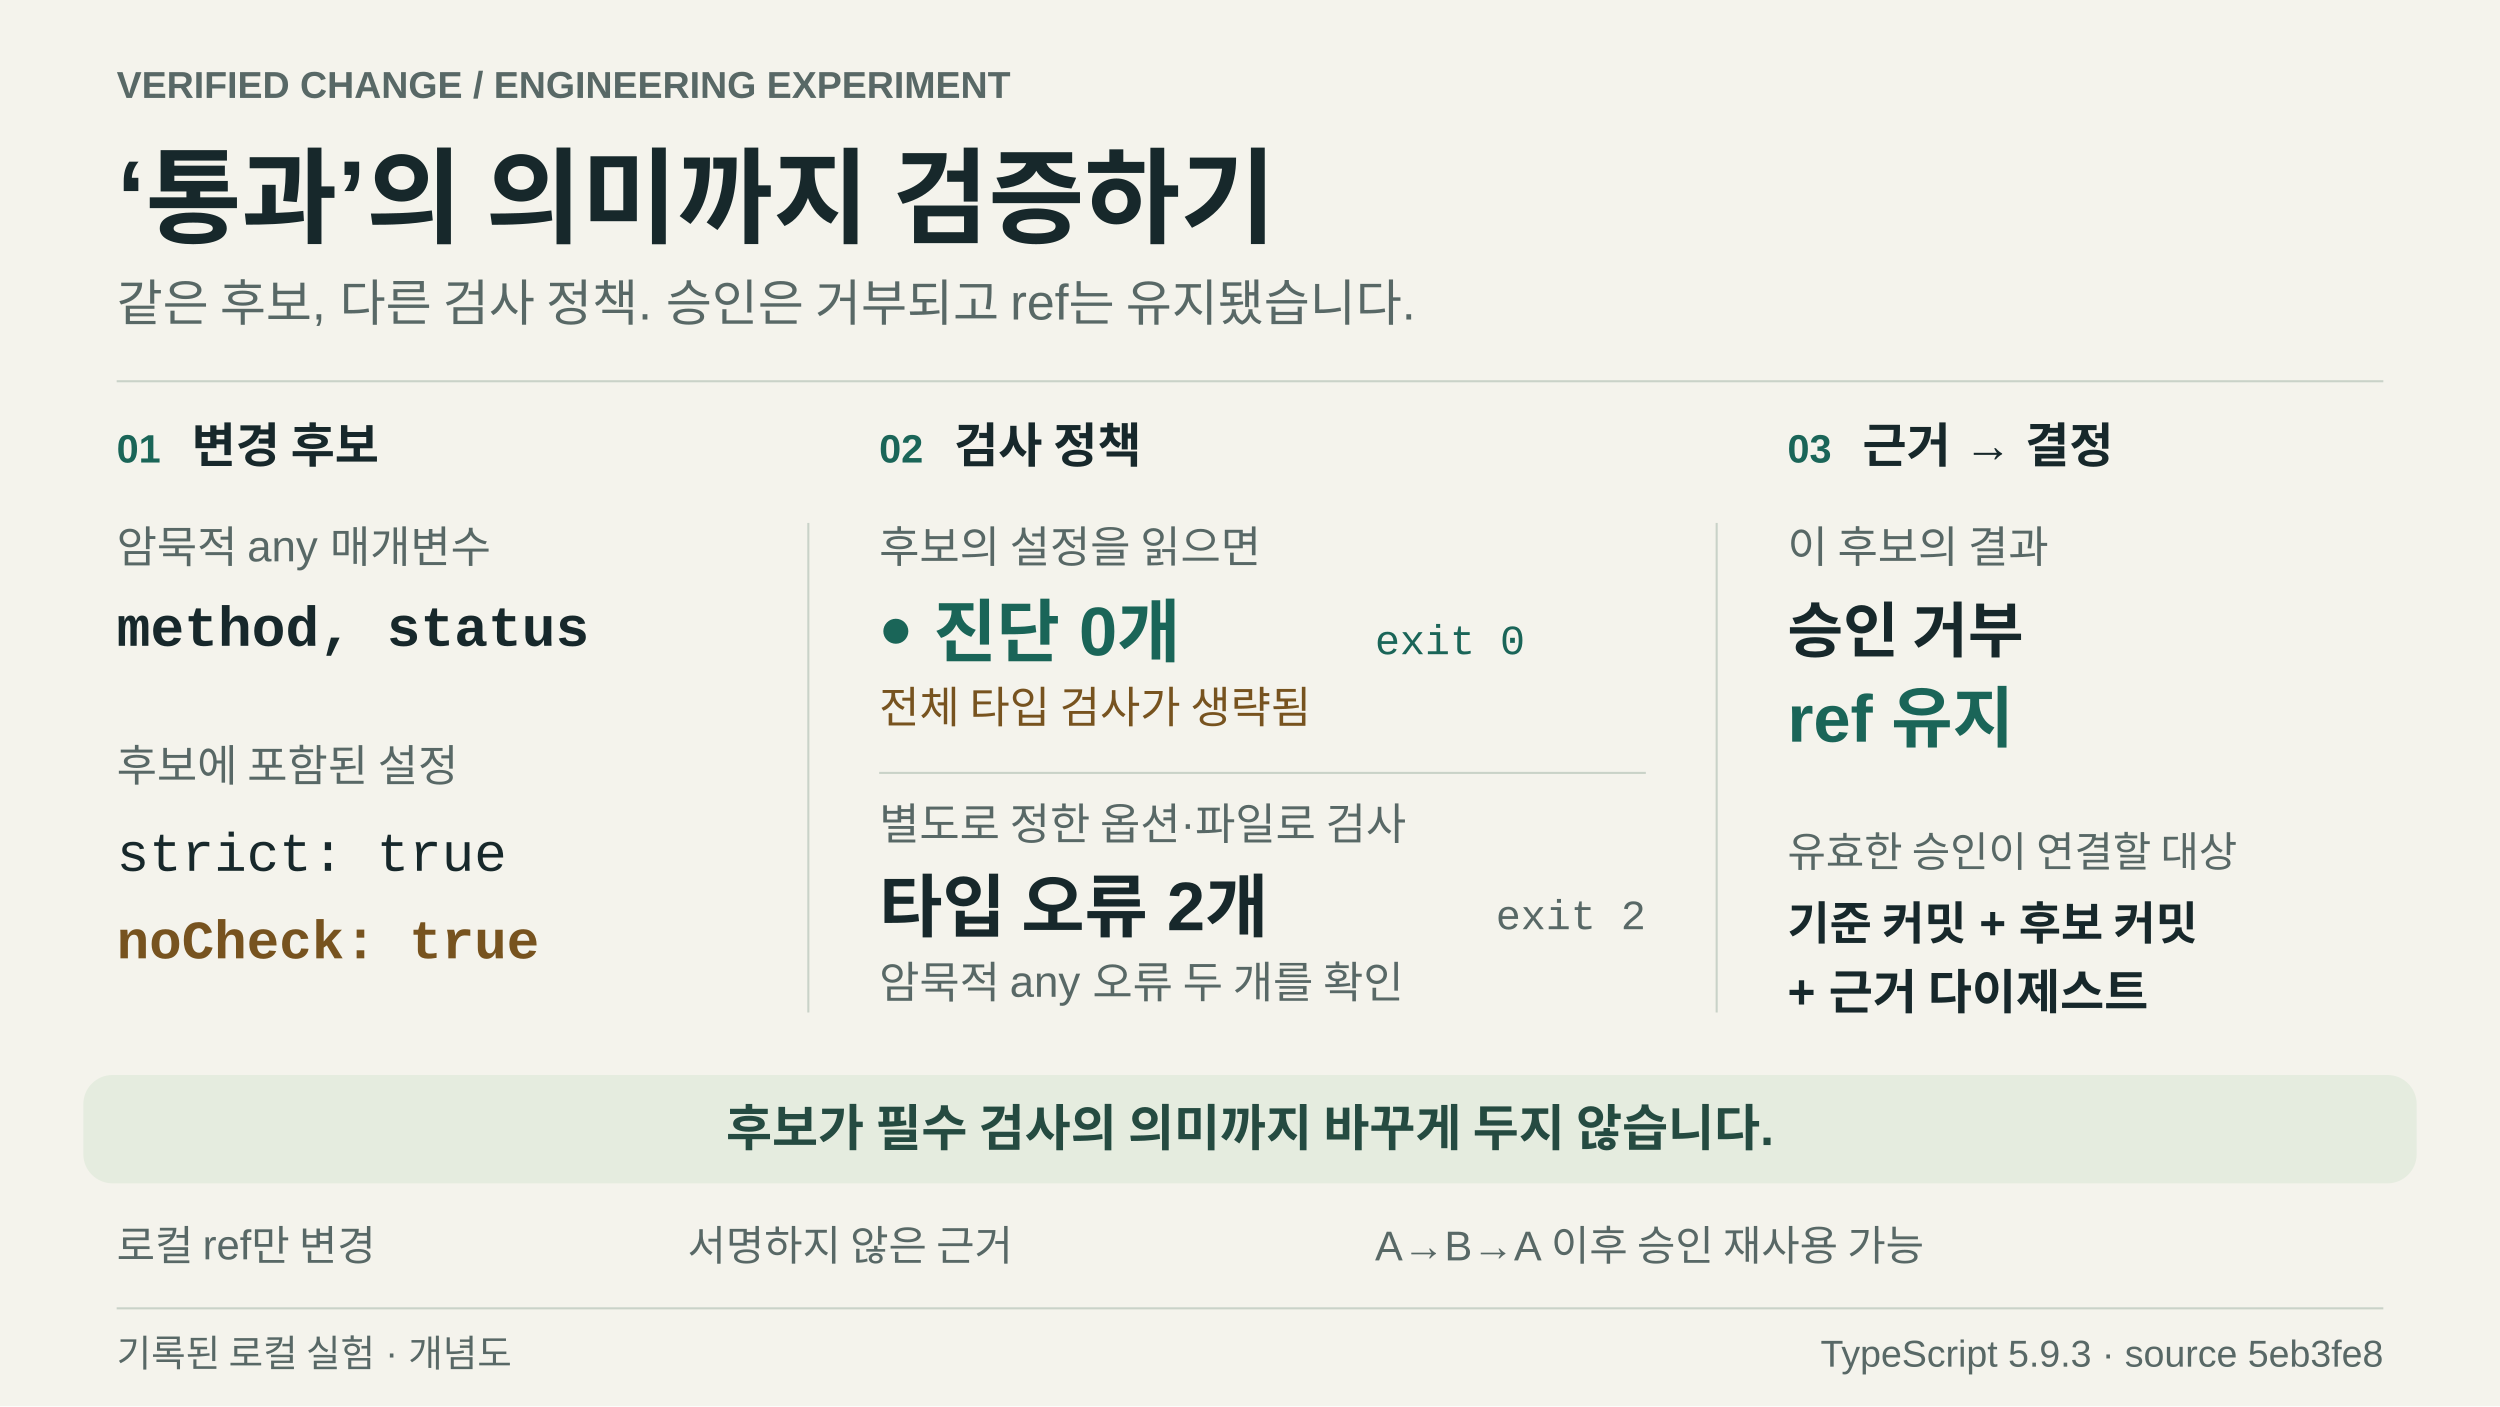
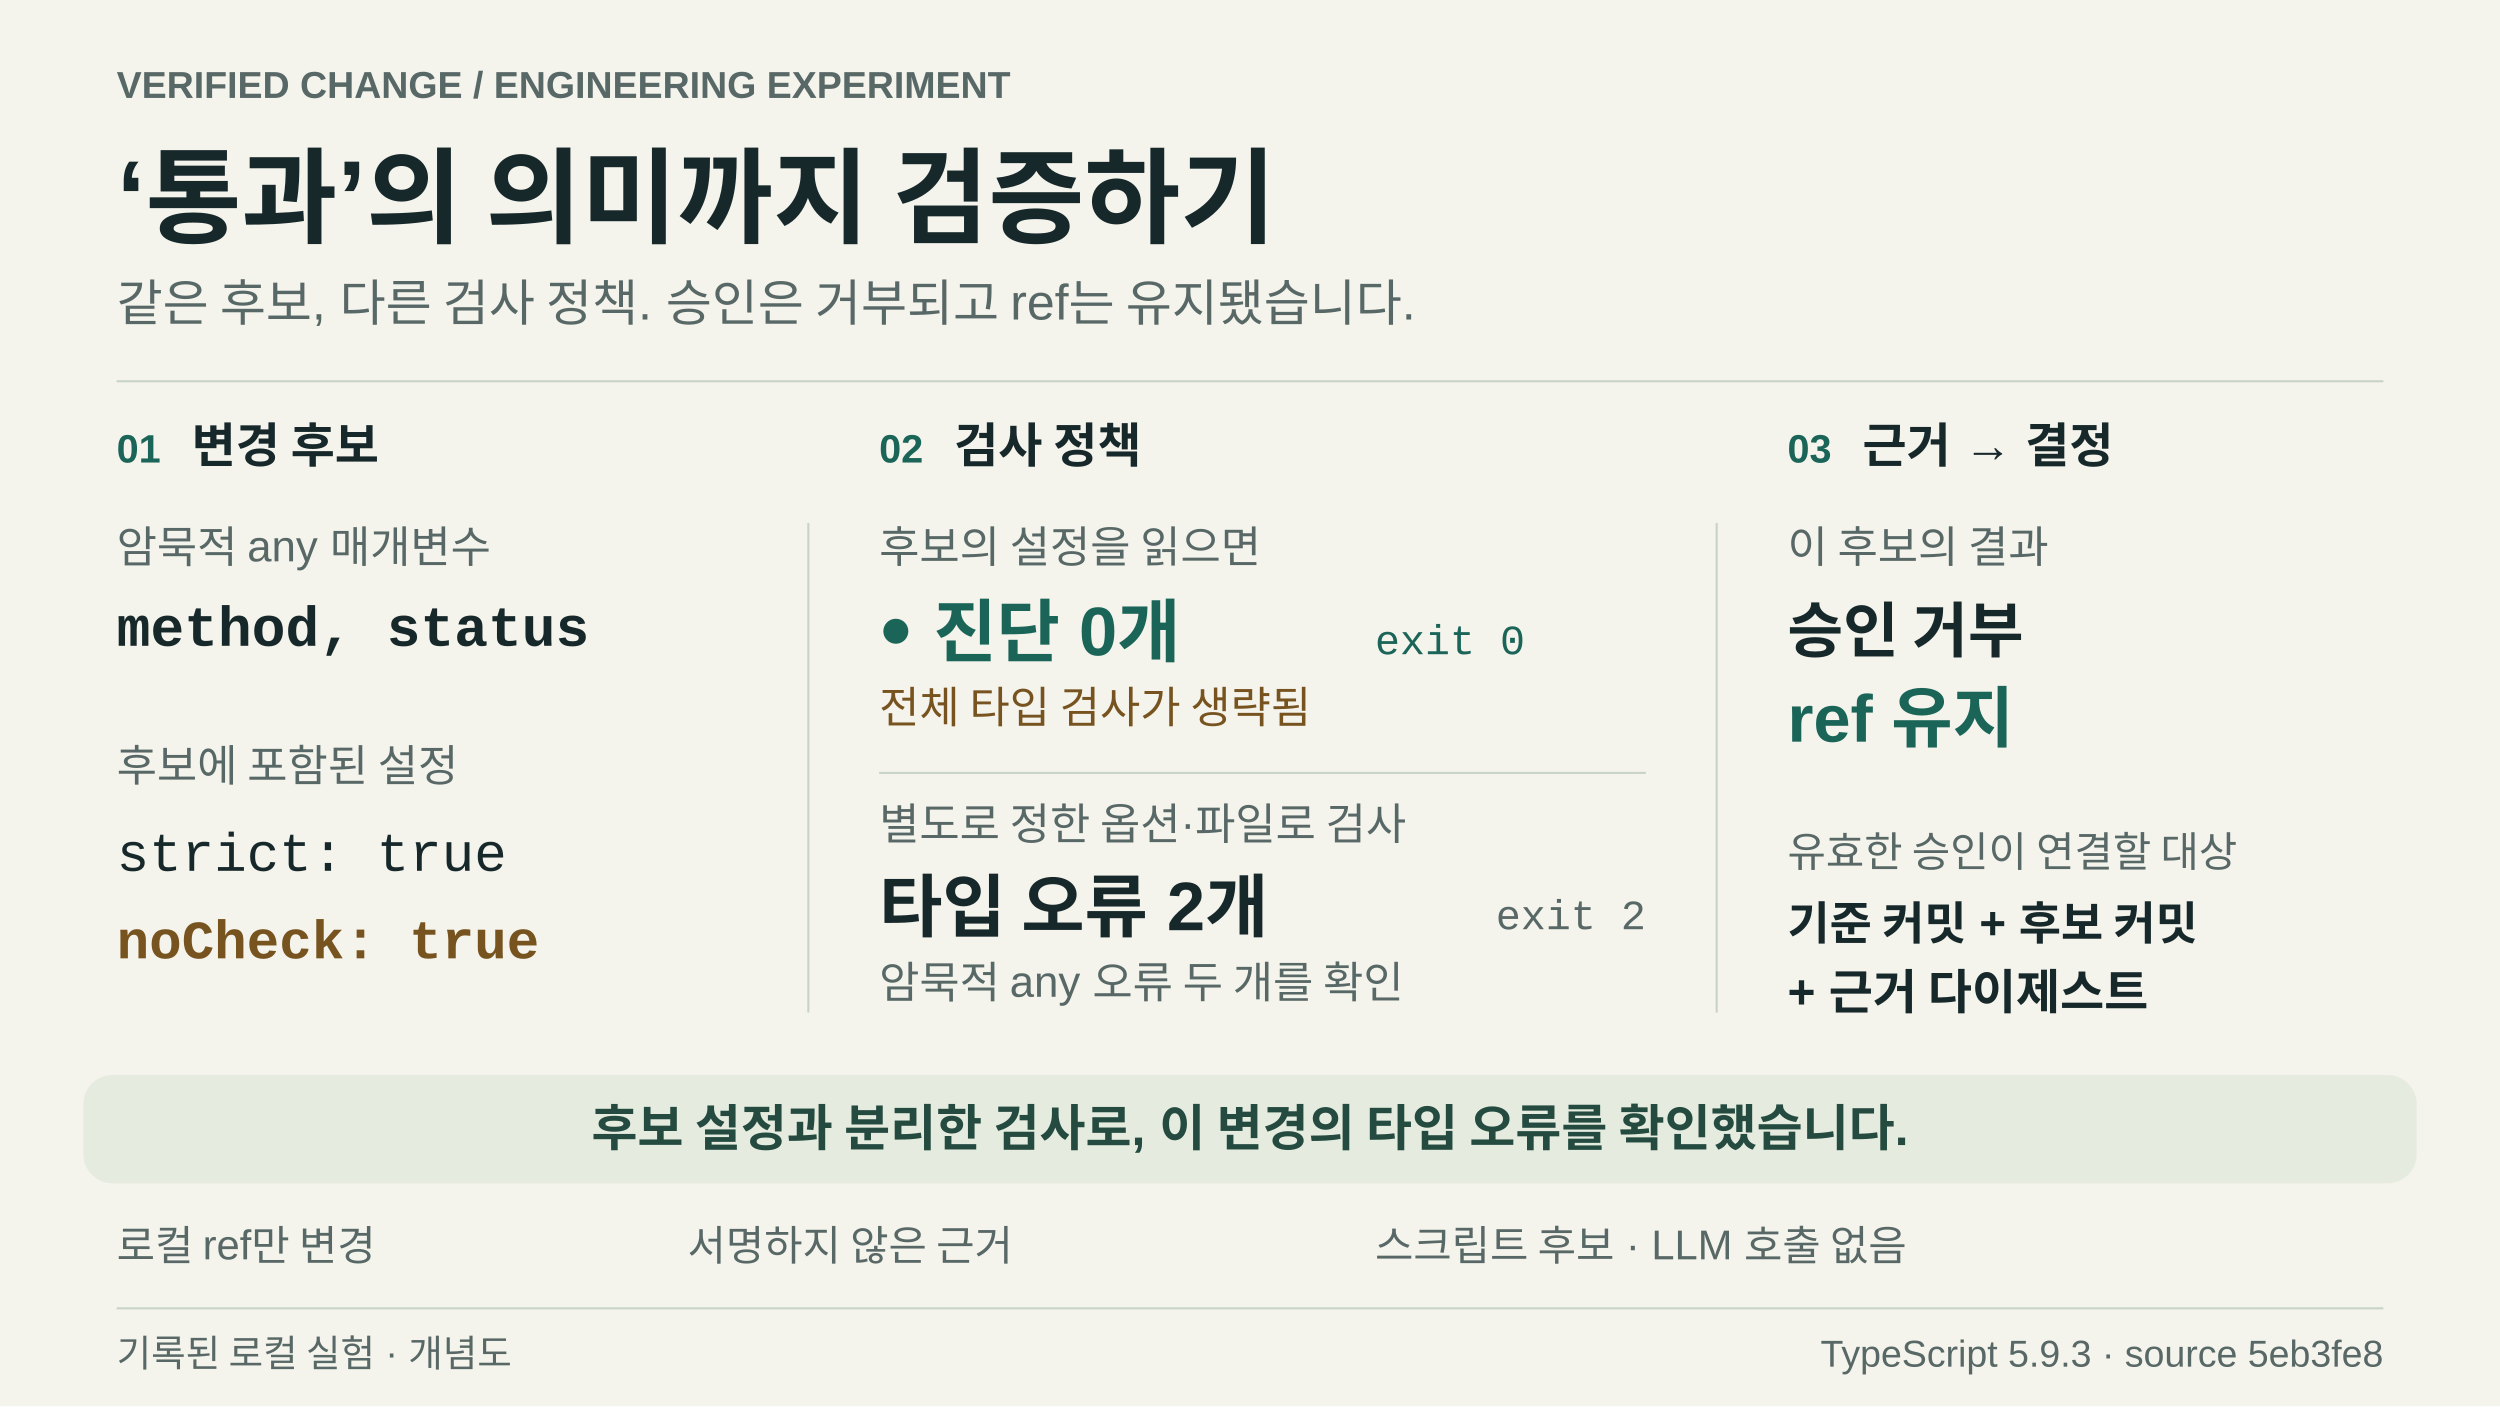
<svg xmlns="http://www.w3.org/2000/svg" width="1200" height="675" viewBox="0 0 1200 675" lang="ko" role="img" aria-labelledby="title description">
  <rect width="1200" height="675" fill="#f4f3ec" />
  <text x="56" y="47" font-family="Segoe UI, Malgun Gothic, Arial, sans-serif" font-size="18" fill="#586866" font-weight="600">VERIFIED CHANGE / ENGINEERING EXPERIMENT</text>
  <text x="56" y="112" font-family="Segoe UI, Malgun Gothic, Arial, sans-serif" font-size="50" fill="#17282b" font-weight="650">‘통과’의 의미까지 검증하기</text>
  <text x="56" y="154" font-family="Segoe UI, Malgun Gothic, Arial, sans-serif" font-size="24" fill="#586866" font-weight="400">같은 후보, 다른 검사 정책. 승인은 거부되고 ref는 유지됐습니다.</text>
  <line x1="56" y1="183" x2="1144" y2="183" stroke="#c9d2c8" />
  <line x1="388" y1="251" x2="388" y2="486" stroke="#c9d2c8" />
  <line x1="824" y1="251" x2="824" y2="486" stroke="#c9d2c8" />
  <text x="56" y="222" font-family="Segoe UI, Malgun Gothic, Arial, sans-serif" font-size="19" fill="#1a6558" font-weight="650">01</text>
  <text x="92" y="222" font-family="Segoe UI, Malgun Gothic, Arial, sans-serif" font-size="23" fill="#17282b" font-weight="650">변경 후보</text>
  <text x="422" y="222" font-family="Segoe UI, Malgun Gothic, Arial, sans-serif" font-size="19" fill="#1a6558" font-weight="650">02</text>
  <text x="458" y="222" font-family="Segoe UI, Malgun Gothic, Arial, sans-serif" font-size="23" fill="#17282b" font-weight="650">검사 정책</text>
  <text x="858" y="222" font-family="Segoe UI, Malgun Gothic, Arial, sans-serif" font-size="19" fill="#1a6558" font-weight="650">03</text>
  <text x="894" y="222" font-family="Segoe UI, Malgun Gothic, Arial, sans-serif" font-size="23" fill="#17282b" font-weight="650">근거 → 결정</text>
  <text x="56" y="270" font-family="Segoe UI, Malgun Gothic, Arial, sans-serif" font-size="21" fill="#586866" font-weight="400">암묵적 any 매개변수</text>
  <text x="56" y="310" font-family="Consolas, Courier New, monospace" font-size="27" fill="#17282b" font-weight="600" class="code">method, status</text>
  <text x="56" y="375" font-family="Segoe UI, Malgun Gothic, Arial, sans-serif" font-size="21" fill="#586866" font-weight="400">후보에 포함된 설정</text>
  <text x="56" y="418" font-family="Consolas, Courier New, monospace" font-size="26" fill="#17282b" font-weight="500" class="code">strict: true</text>
  <text x="56" y="460" font-family="Consolas, Courier New, monospace" font-size="26" fill="#77531f" font-weight="600" class="code">noCheck: true</text>
  <text x="422" y="270" font-family="Segoe UI, Malgun Gothic, Arial, sans-serif" font-size="21" fill="#586866" font-weight="400">후보의 설정을 읽으면</text>
  <circle cx="430" cy="303" r="6" fill="#1a6558" />
  <text x="448" y="315" font-family="Segoe UI, Malgun Gothic, Arial, sans-serif" font-size="33" fill="#1a6558" font-weight="650">진단 0개</text>
  <text x="732" y="314" font-family="Consolas, Courier New, monospace" font-size="20" fill="#1a6558" font-weight="500" text-anchor="end" class="code">exit 0</text>
  <text x="422" y="347" font-family="Segoe UI, Malgun Gothic, Arial, sans-serif" font-size="21" fill="#77531f" font-weight="400">전체 타입 검사가 생략됨</text>
  <line x1="422" y1="371" x2="790" y2="371" stroke="#c9d2c8" />
  <text x="422" y="403" font-family="Segoe UI, Malgun Gothic, Arial, sans-serif" font-size="21" fill="#586866" font-weight="400">별도로 정한 옵션·파일로 검사</text>
  <text x="422" y="447" font-family="Segoe UI, Malgun Gothic, Arial, sans-serif" font-size="33" fill="#17282b" font-weight="650">타입 오류 2개</text>
  <text x="790" y="446" font-family="Consolas, Courier New, monospace" font-size="20" fill="#586866" font-weight="500" text-anchor="end" class="code">exit 2</text>
  <text x="422" y="479" font-family="Segoe UI, Malgun Gothic, Arial, sans-serif" font-size="21" fill="#586866" font-weight="400">암묵적 any 오류 두 개를 확인</text>
  <text x="858" y="270" font-family="Segoe UI, Malgun Gothic, Arial, sans-serif" font-size="21" fill="#586866" font-weight="400">이 후보의 결과</text>
  <text x="858" y="313" font-family="Segoe UI, Malgun Gothic, Arial, sans-serif" font-size="29" fill="#17282b" font-weight="650">승인 거부</text>
  <text x="858" y="356" font-family="Segoe UI, Malgun Gothic, Arial, sans-serif" font-size="32" fill="#1a6558" font-weight="650">ref 유지</text>
  <text x="858" y="416" font-family="Segoe UI, Malgun Gothic, Arial, sans-serif" font-size="20" fill="#586866" font-weight="400">유효한 승인이 연결할 대상</text>
  <text x="858" y="451" font-family="Segoe UI, Malgun Gothic, Arial, sans-serif" font-size="22" fill="#17282b" font-weight="600">기준 커밋 + 후보 커밋</text>
  <text x="858" y="484" font-family="Segoe UI, Malgun Gothic, Arial, sans-serif" font-size="23" fill="#17282b" font-weight="600">+ 근거 다이제스트</text>
  <rect x="40" y="516" width="1120" height="52" rx="14" fill="#e5ecdf" />
-   <text x="600" y="550" font-family="Segoe UI, Malgun Gothic, Arial, sans-serif" font-size="24" fill="#254b41" font-weight="600" text-anchor="middle">후보가 필수 검사의 의미까지 바꾸게 두지 않습니다.</text>
+   <text x="600" y="550" font-family="Segoe UI, Malgun Gothic, Arial, sans-serif" font-size="24" fill="#254b41" font-weight="600" text-anchor="middle">후보 설정과 분리한 검사로, 이 변경의 타입 오류를 확인했습니다.</text>
  <text x="56" y="605" font-family="Segoe UI, Malgun Gothic, Arial, sans-serif" font-size="20" fill="#586866" font-weight="400">로컬 ref만 변경</text>
  <text x="330" y="605" font-family="Segoe UI, Malgun Gothic, Arial, sans-serif" font-size="20" fill="#586866" font-weight="400">서명하지 않은 근거</text>
-   <text x="660" y="605" font-family="Segoe UI, Malgun Gothic, Arial, sans-serif" font-size="20" fill="#586866" font-weight="400">A→B→A 이후 승인 재사용 가능</text>
+   <text x="660" y="605" font-family="Segoe UI, Malgun Gothic, Arial, sans-serif" font-size="20" fill="#586866" font-weight="400">스크립트 후보 · LLM 호출 없음</text>
  <line x1="56" y1="628" x2="1144" y2="628" stroke="#c9d2c8" />
  <text x="56" y="656" font-family="Segoe UI, Malgun Gothic, Arial, sans-serif" font-size="18" fill="#586866" font-weight="400">기록된 로컬 실험 · 개념도</text>
  <text x="1144" y="656" font-family="Segoe UI, Malgun Gothic, Arial, sans-serif" font-size="18" fill="#586866" font-weight="400" text-anchor="end">TypeScript 5.9.3 · source 5eb3fe8</text>
</svg>
